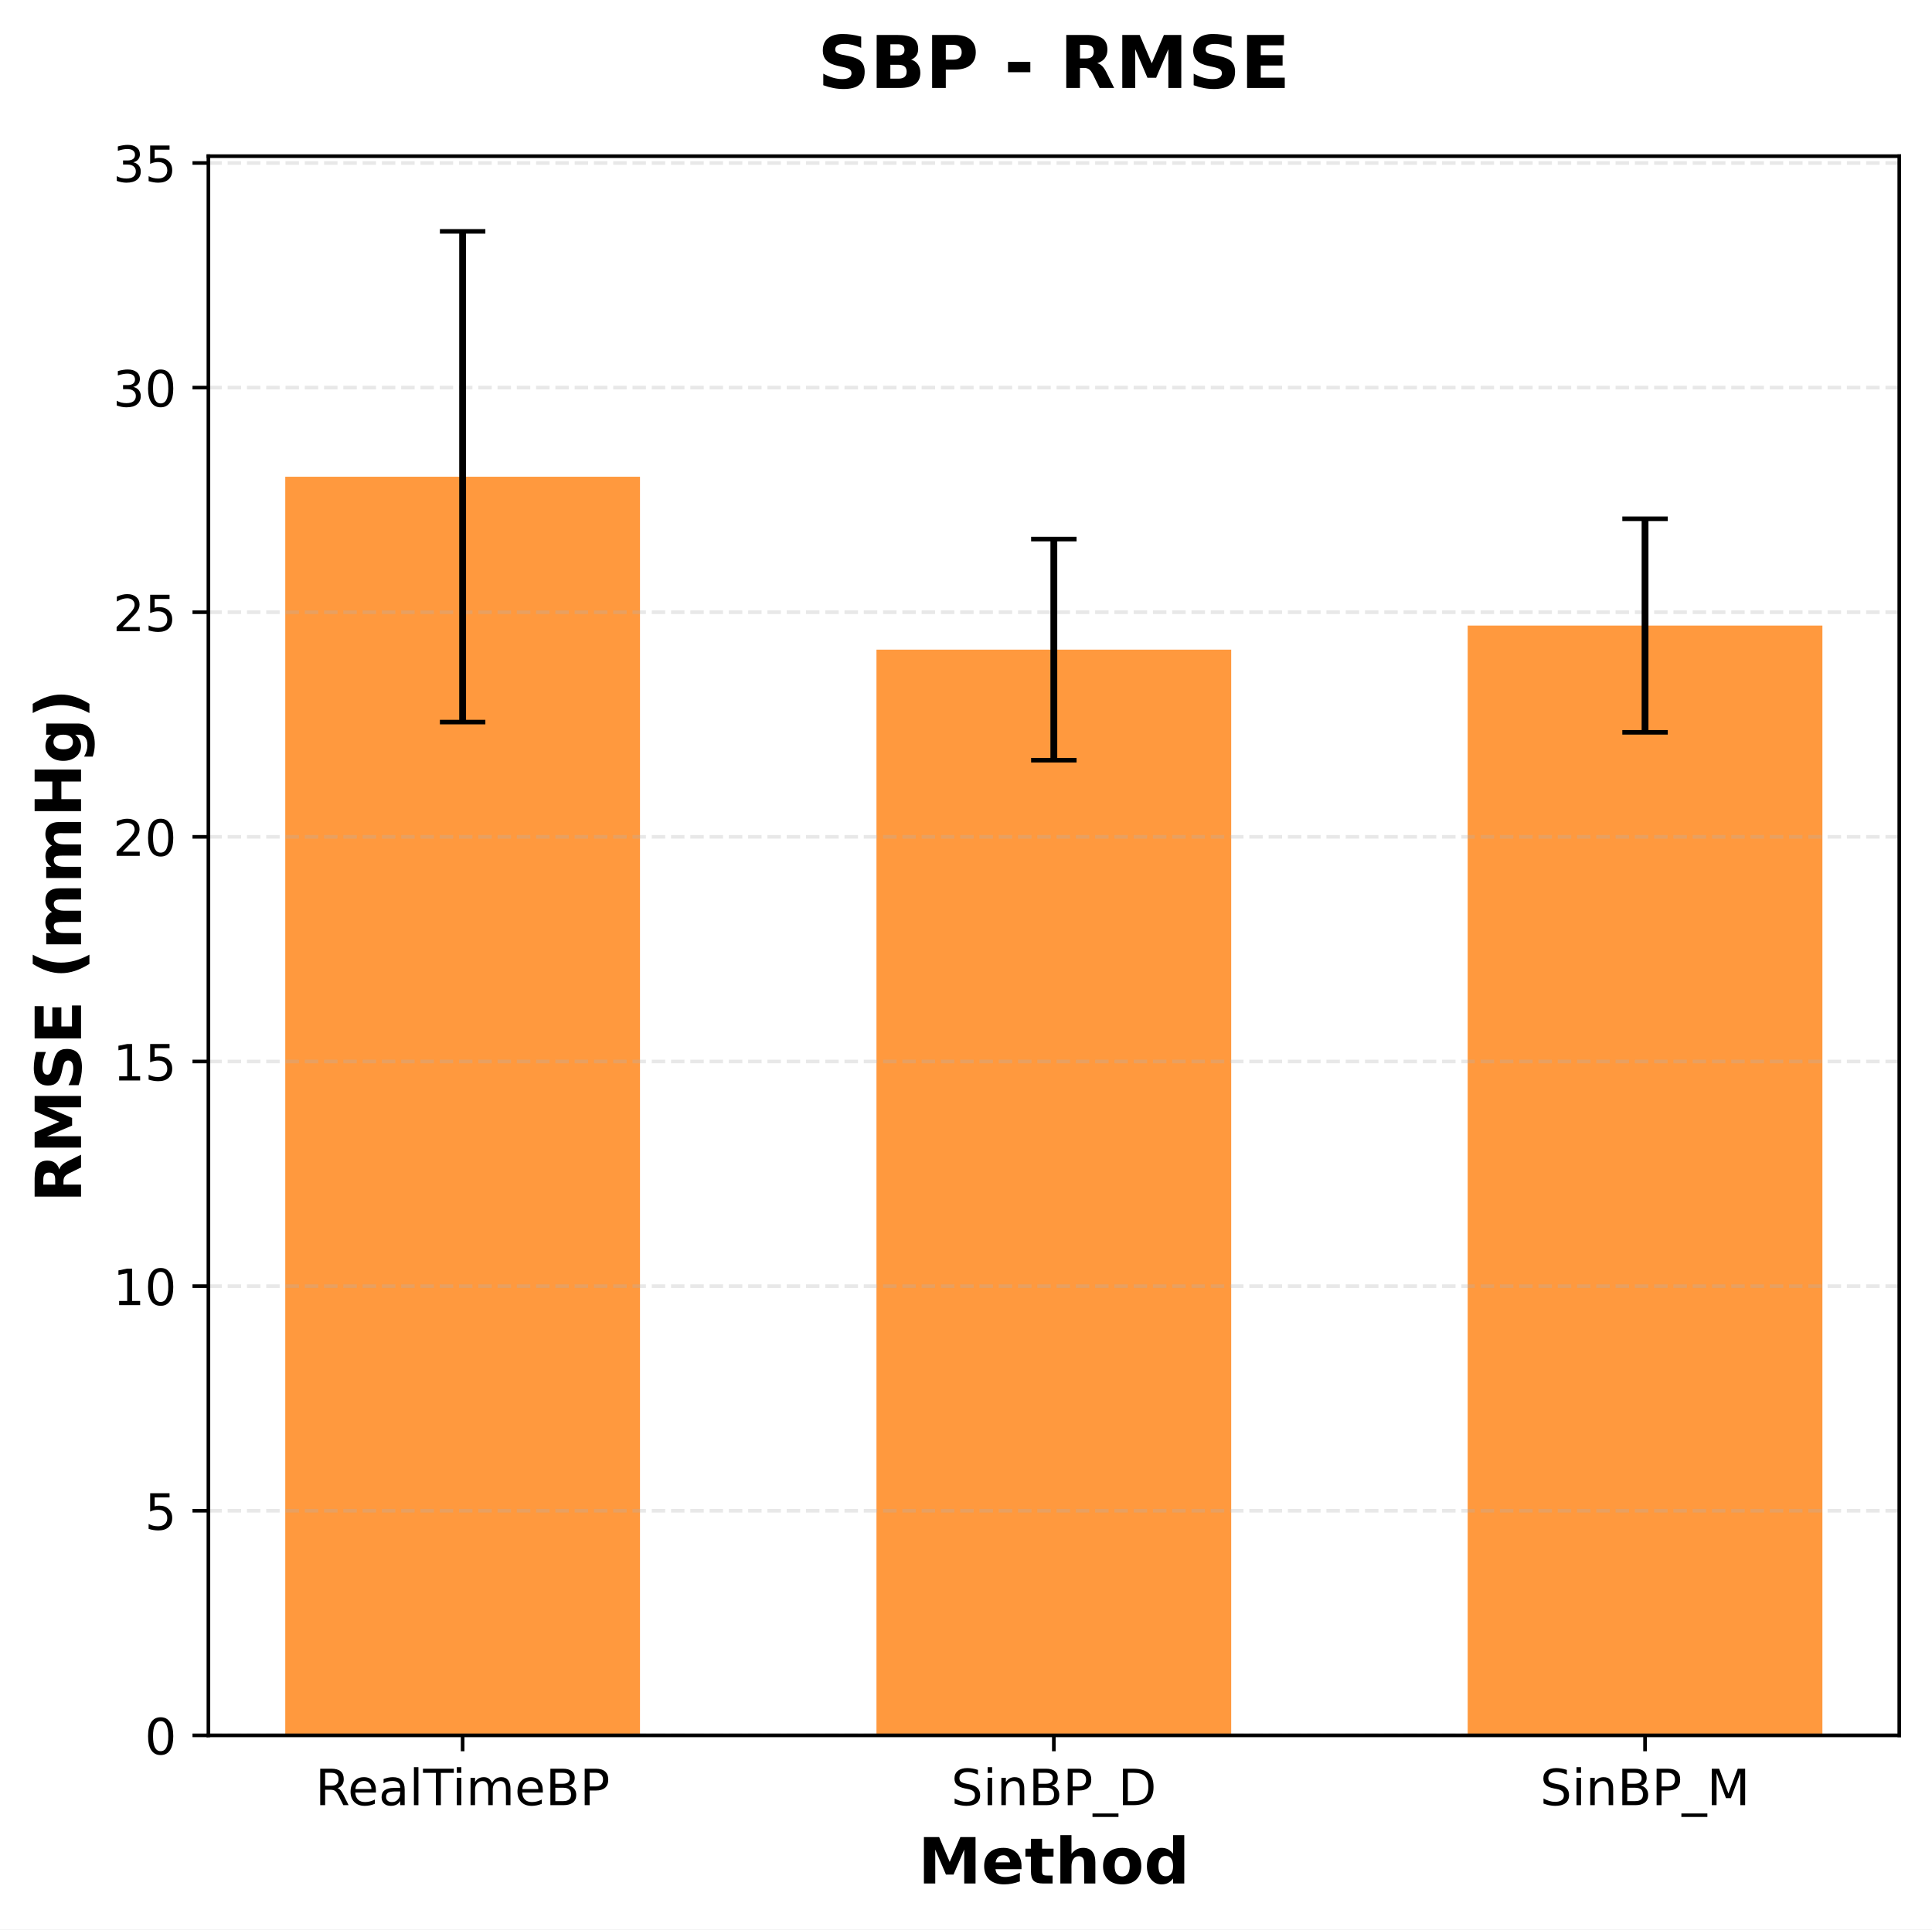
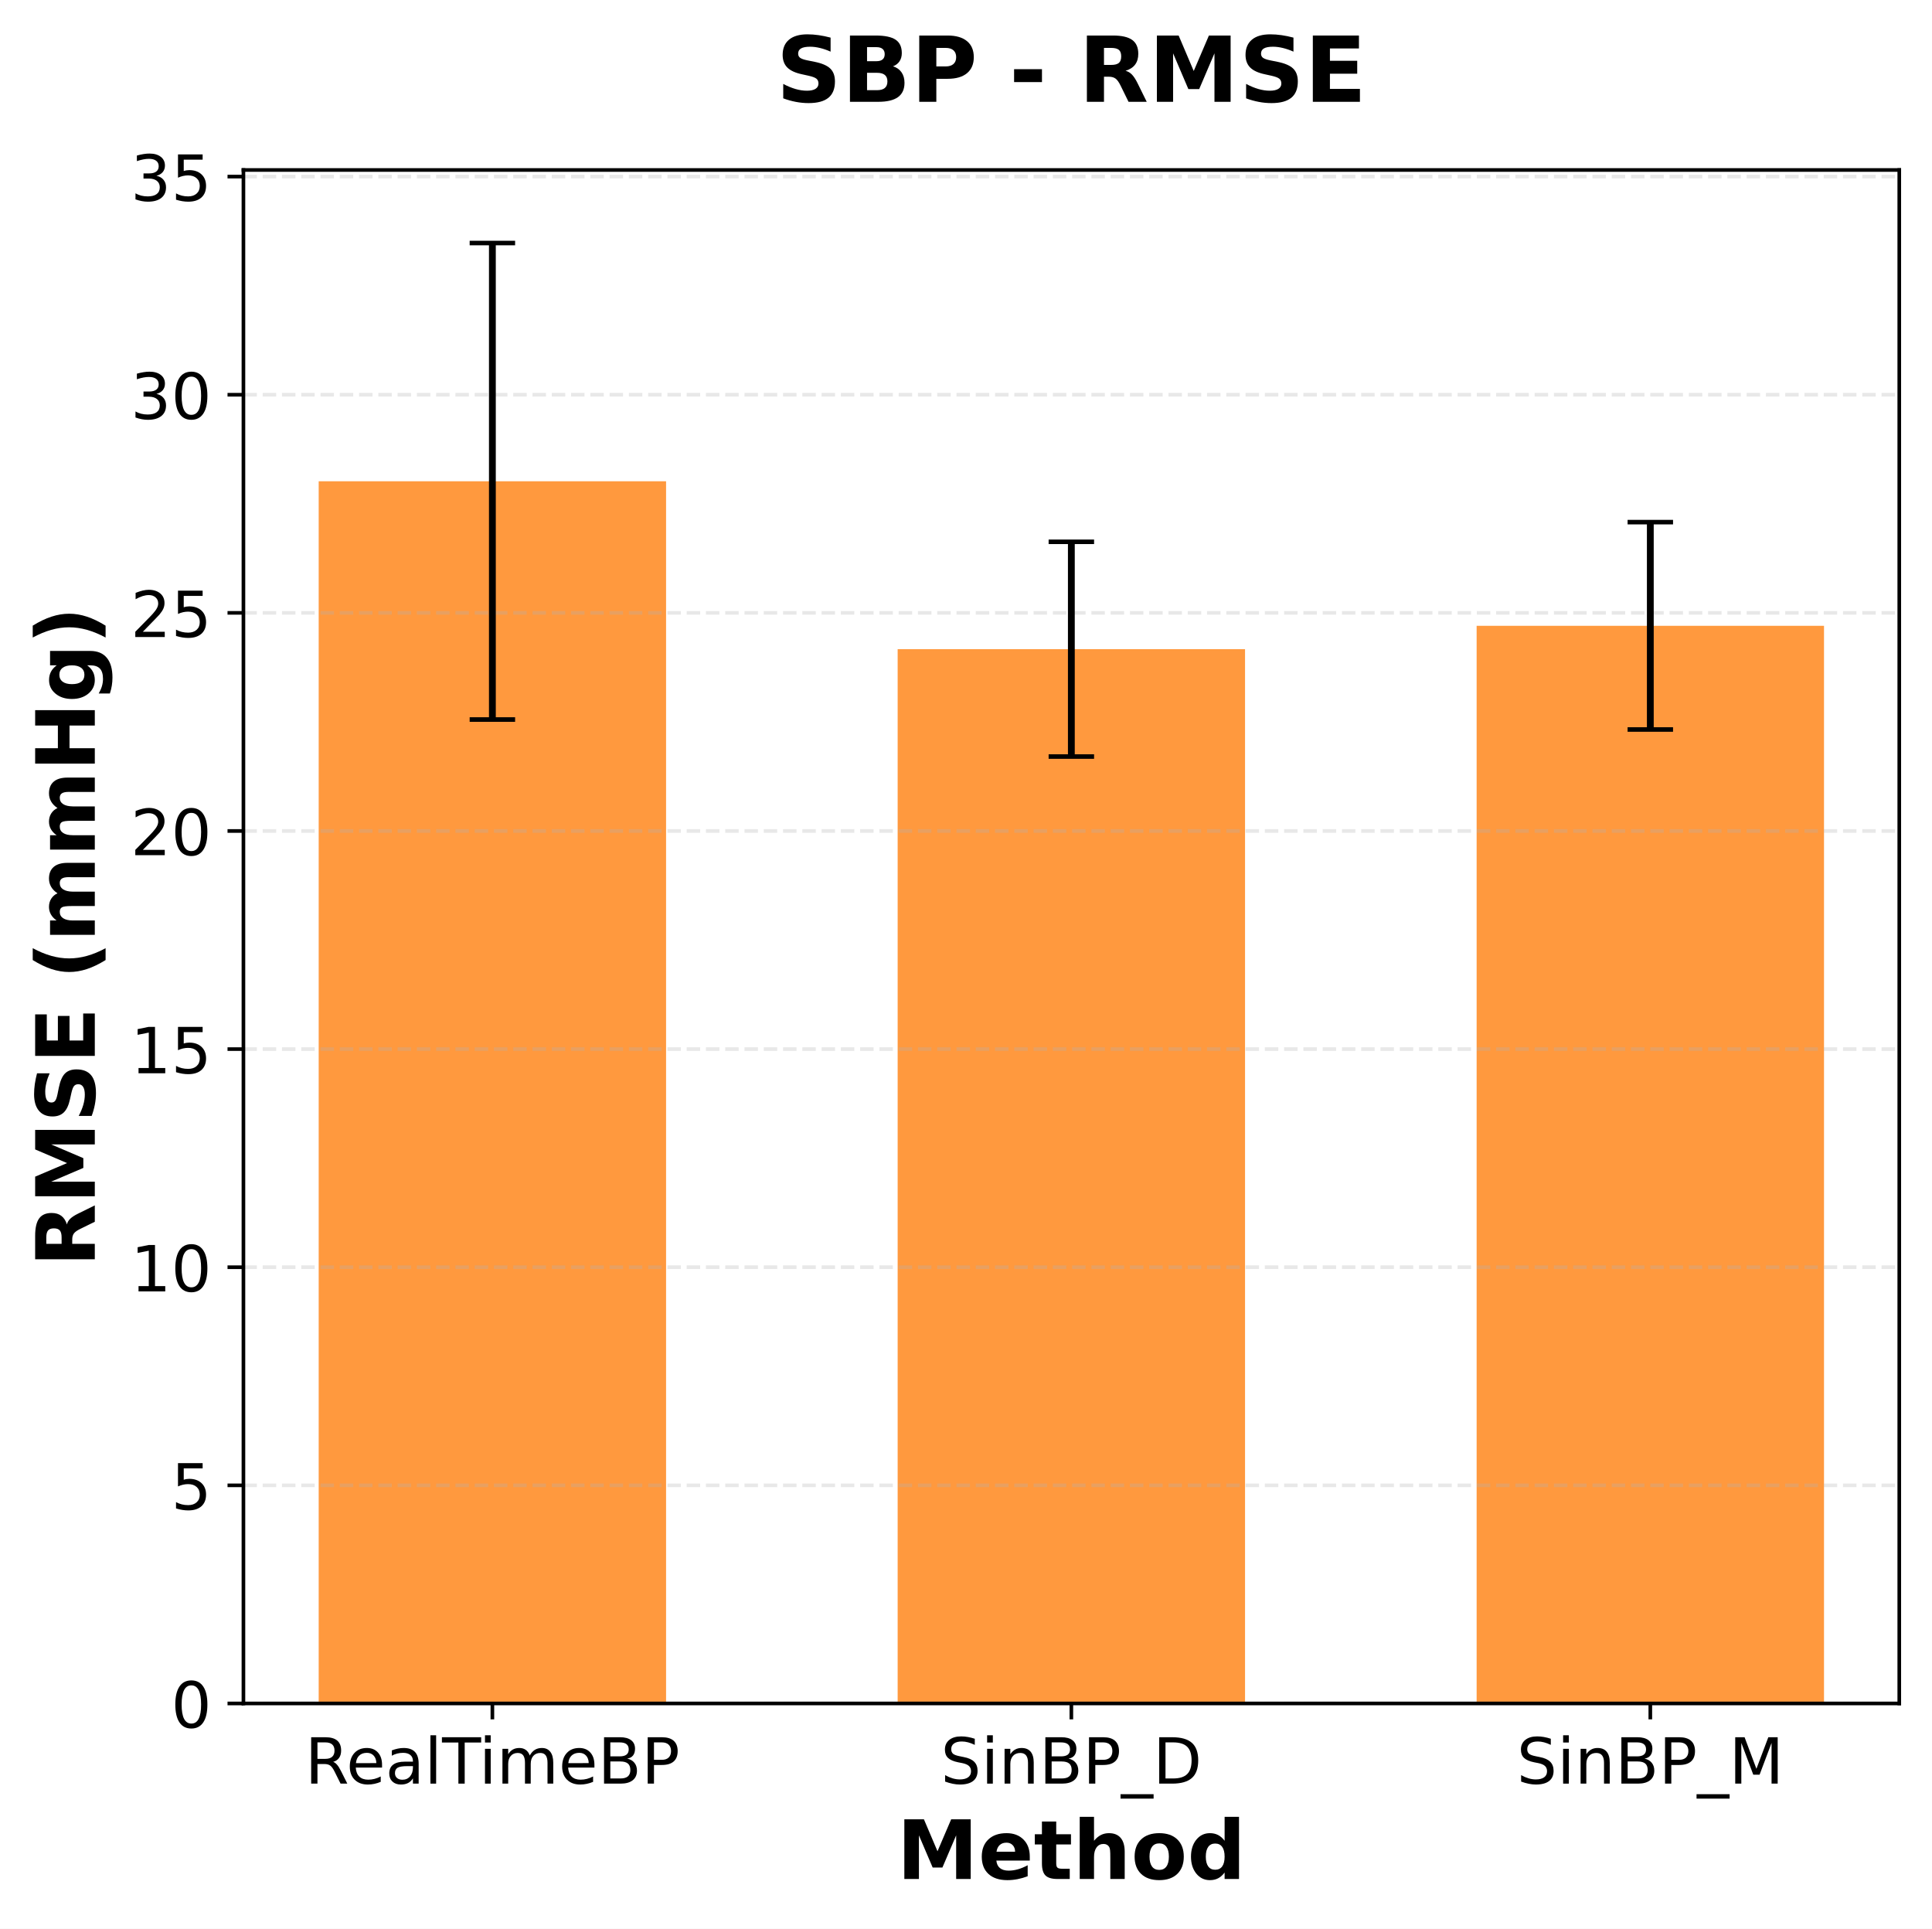
- <svg xmlns="http://www.w3.org/2000/svg" xmlns:xlink="http://www.w3.org/1999/xlink" width="424.961pt" height="424.499pt" viewBox="0 0 424.961 424.499" version="1.1">
+ <svg xmlns="http://www.w3.org/2000/svg" xmlns:xlink="http://www.w3.org/1999/xlink" width="425.057pt" height="424.316pt" viewBox="0 0 425.057 424.316" version="1.1">
  <defs>
    <style type="text/css">*{stroke-linejoin: round; stroke-linecap: butt}</style>
  </defs>
  <g id="figure_1">
    <g id="patch_1">
-       <path d="M 0 424.499  L 424.961 424.499  L 424.961 0  L 0 0  z " style="fill: #ffffff" />
+       <path d="M 0 424.316  L 425.057 424.316  L 425.057 0  L 0 0  z " style="fill: #ffffff" />
    </g>
    <g id="axes_1">
      <g id="patch_2">
-         <path d="M 45.841 381.798  L 417.761 381.798  L 417.761 34.358  L 45.841 34.358  z " style="fill: #ffffff" />
+         <path d="M 53.557 374.757  L 417.857 374.757  L 417.857 37.397  L 53.557 37.397  z " style="fill: #ffffff" />
      </g>
      <g id="patch_3">
-         <path d="M 62.746 381.798  L 140.772 381.798  L 140.772 104.886  L 62.746 104.886  z " clip-path="url(#pa0b8d72a1a)" style="fill: #ff7f0e; opacity: 0.8" />
+         <path d="M 70.116 374.757  L 146.542 374.757  L 146.542 105.879  L 70.116 105.879  z " clip-path="url(#p64956b0675)" style="fill: #ff7f0e; opacity: 0.8" />
      </g>
      <g id="patch_4">
-         <path d="M 192.788 381.798  L 270.814 381.798  L 270.814 142.928  L 192.788 142.928  z " clip-path="url(#pa0b8d72a1a)" style="fill: #ff7f0e; opacity: 0.8" />
+         <path d="M 197.493 374.757  L 273.92 374.757  L 273.92 142.817  L 197.493 142.817  z " clip-path="url(#p64956b0675)" style="fill: #ff7f0e; opacity: 0.8" />
      </g>
      <g id="patch_5">
-         <path d="M 322.83 381.798  L 400.855 381.798  L 400.855 137.633  L 322.83 137.633  z " clip-path="url(#pa0b8d72a1a)" style="fill: #ff7f0e; opacity: 0.8" />
+         <path d="M 324.871 374.757  L 401.297 374.757  L 401.297 137.676  L 324.871 137.676  z " clip-path="url(#p64956b0675)" style="fill: #ff7f0e; opacity: 0.8" />
      </g>
      <g id="matplotlib.axis_1">
        <g id="xtick_1">
          <g id="line2d_1">
            <defs>
-               <path id="m76d364c2e2" d="M 0 0  L 0 3.5  " style="stroke: #000000; stroke-width: 0.8" />
+               <path id="m06787196be" d="M 0 0  L 0 3.5  " style="stroke: #000000; stroke-width: 0.8" />
            </defs>
            <g>
-               <use xlink:href="#m76d364c2e2" x="101.759" y="381.798" style="stroke: #000000; stroke-width: 0.8" />
+               <use xlink:href="#m06787196be" x="108.329" y="374.757" style="stroke: #000000; stroke-width: 0.8" />
            </g>
          </g>
          <g id="text_1">
-             <g transform="translate(69.35539 397.1558) scale(0.11 -0.11)">
+             <g transform="translate(67.088 392.3947) scale(0.14 -0.14)">
              <defs>
                <path id="DejaVuSans-52" d="M 2841 2188  Q 3044 2119 3236 1894  Q 3428 1669 3622 1275  L 4263 0  L 3584 0  L 2988 1197  Q 2756 1666 2539 1819  Q 2322 1972 1947 1972  L 1259 1972  L 1259 0  L 628 0  L 628 4666  L 2053 4666  Q 2853 4666 3247 4331  Q 3641 3997 3641 3322  Q 3641 2881 3436 2590  Q 3231 2300 2841 2188  z M 1259 4147  L 1259 2491  L 2053 2491  Q 2509 2491 2742 2702  Q 2975 2913 2975 3322  Q 2975 3731 2742 3939  Q 2509 4147 2053 4147  L 1259 4147  z " transform="scale(0.015625)" />
                <path id="DejaVuSans-65" d="M 3597 1894  L 3597 1613  L 953 1613  Q 991 1019 1311 708  Q 1631 397 2203 397  Q 2534 397 2845 478  Q 3156 559 3463 722  L 3463 178  Q 3153 47 2828 -22  Q 2503 -91 2169 -91  Q 1331 -91 842 396  Q 353 884 353 1716  Q 353 2575 817 3079  Q 1281 3584 2069 3584  Q 2775 3584 3186 3129  Q 3597 2675 3597 1894  z M 3022 2063  Q 3016 2534 2758 2815  Q 2500 3097 2075 3097  Q 1594 3097 1305 2825  Q 1016 2553 972 2059  L 3022 2063  z " transform="scale(0.015625)" />
                <path id="DejaVuSans-61" d="M 2194 1759  Q 1497 1759 1228 1600  Q 959 1441 959 1056  Q 959 750 1161 570  Q 1363 391 1709 391  Q 2188 391 2477 730  Q 2766 1069 2766 1631  L 2766 1759  L 2194 1759  z M 3341 1997  L 3341 0  L 2766 0  L 2766 531  Q 2569 213 2275 61  Q 1981 -91 1556 -91  Q 1019 -91 701 211  Q 384 513 384 1019  Q 384 1609 779 1909  Q 1175 2209 1959 2209  L 2766 2209  L 2766 2266  Q 2766 2663 2505 2880  Q 2244 3097 1772 3097  Q 1472 3097 1187 3025  Q 903 2953 641 2809  L 641 3341  Q 956 3463 1253 3523  Q 1550 3584 1831 3584  Q 2591 3584 2966 3190  Q 3341 2797 3341 1997  z " transform="scale(0.015625)" />
                <path id="DejaVuSans-6c" d="M 603 4863  L 1178 4863  L 1178 0  L 603 0  L 603 4863  z " transform="scale(0.015625)" />
                <path id="DejaVuSans-54" d="M -19 4666  L 3928 4666  L 3928 4134  L 2272 4134  L 2272 0  L 1638 0  L 1638 4134  L -19 4134  L -19 4666  z " transform="scale(0.015625)" />
                <path id="DejaVuSans-69" d="M 603 3500  L 1178 3500  L 1178 0  L 603 0  L 603 3500  z M 603 4863  L 1178 4863  L 1178 4134  L 603 4134  L 603 4863  z " transform="scale(0.015625)" />
                <path id="DejaVuSans-6d" d="M 3328 2828  Q 3544 3216 3844 3400  Q 4144 3584 4550 3584  Q 5097 3584 5394 3201  Q 5691 2819 5691 2113  L 5691 0  L 5113 0  L 5113 2094  Q 5113 2597 4934 2840  Q 4756 3084 4391 3084  Q 3944 3084 3684 2787  Q 3425 2491 3425 1978  L 3425 0  L 2847 0  L 2847 2094  Q 2847 2600 2669 2842  Q 2491 3084 2119 3084  Q 1678 3084 1418 2786  Q 1159 2488 1159 1978  L 1159 0  L 581 0  L 581 3500  L 1159 3500  L 1159 2956  Q 1356 3278 1631 3431  Q 1906 3584 2284 3584  Q 2666 3584 2933 3390  Q 3200 3197 3328 2828  z " transform="scale(0.015625)" />
                <path id="DejaVuSans-42" d="M 1259 2228  L 1259 519  L 2272 519  Q 2781 519 3026 730  Q 3272 941 3272 1375  Q 3272 1813 3026 2020  Q 2781 2228 2272 2228  L 1259 2228  z M 1259 4147  L 1259 2741  L 2194 2741  Q 2656 2741 2882 2914  Q 3109 3088 3109 3444  Q 3109 3797 2882 3972  Q 2656 4147 2194 4147  L 1259 4147  z M 628 4666  L 2241 4666  Q 2963 4666 3353 4366  Q 3744 4066 3744 3513  Q 3744 3084 3544 2831  Q 3344 2578 2956 2516  Q 3422 2416 3680 2098  Q 3938 1781 3938 1306  Q 3938 681 3513 340  Q 3088 0 2303 0  L 628 0  L 628 4666  z " transform="scale(0.015625)" />
                <path id="DejaVuSans-50" d="M 1259 4147  L 1259 2394  L 2053 2394  Q 2494 2394 2734 2622  Q 2975 2850 2975 3272  Q 2975 3691 2734 3919  Q 2494 4147 2053 4147  L 1259 4147  z M 628 4666  L 2053 4666  Q 2838 4666 3239 4311  Q 3641 3956 3641 3272  Q 3641 2581 3239 2228  Q 2838 1875 2053 1875  L 1259 1875  L 1259 0  L 628 0  L 628 4666  z " transform="scale(0.015625)" />
              </defs>
              <use xlink:href="#DejaVuSans-52" />
-               <use xlink:href="#DejaVuSans-65" transform="translate(64.98242 0)" />
-               <use xlink:href="#DejaVuSans-61" transform="translate(126.5059 0)" />
-               <use xlink:href="#DejaVuSans-6c" transform="translate(187.7852 0)" />
-               <use xlink:href="#DejaVuSans-54" transform="translate(215.5684 0)" />
-               <use xlink:href="#DejaVuSans-69" transform="translate(273.5273 0)" />
-               <use xlink:href="#DejaVuSans-6d" transform="translate(301.3105 0)" />
-               <use xlink:href="#DejaVuSans-65" transform="translate(398.7227 0)" />
-               <use xlink:href="#DejaVuSans-42" transform="translate(460.2461 0)" />
-               <use xlink:href="#DejaVuSans-50" transform="translate(528.8496 0)" />
+               <use xlink:href="#DejaVuSans-65" x="64.982" />
+               <use xlink:href="#DejaVuSans-61" x="126.506" />
+               <use xlink:href="#DejaVuSans-6c" x="187.785" />
+               <use xlink:href="#DejaVuSans-54" x="215.568" />
+               <use xlink:href="#DejaVuSans-69" x="273.527" />
+               <use xlink:href="#DejaVuSans-6d" x="301.311" />
+               <use xlink:href="#DejaVuSans-65" x="398.723" />
+               <use xlink:href="#DejaVuSans-42" x="460.246" />
+               <use xlink:href="#DejaVuSans-50" x="528.85" />
            </g>
          </g>
        </g>
        <g id="xtick_2">
          <g id="line2d_2">
            <g>
-               <use xlink:href="#m76d364c2e2" x="231.801" y="381.798" style="stroke: #000000; stroke-width: 0.8" />
+               <use xlink:href="#m06787196be" x="235.707" y="374.757" style="stroke: #000000; stroke-width: 0.8" />
            </g>
          </g>
          <g id="text_2">
-             <g transform="translate(209.2209 397.1558) scale(0.11 -0.11)">
+             <g transform="translate(206.9683 392.3947) scale(0.14 -0.14)">
              <defs>
                <path id="DejaVuSans-53" d="M 3425 4513  L 3425 3897  Q 3066 4069 2747 4153  Q 2428 4238 2131 4238  Q 1616 4238 1336 4038  Q 1056 3838 1056 3469  Q 1056 3159 1242 3001  Q 1428 2844 1947 2747  L 2328 2669  Q 3034 2534 3370 2195  Q 3706 1856 3706 1288  Q 3706 609 3251 259  Q 2797 -91 1919 -91  Q 1588 -91 1214 -16  Q 841 59 441 206  L 441 856  Q 825 641 1194 531  Q 1563 422 1919 422  Q 2459 422 2753 634  Q 3047 847 3047 1241  Q 3047 1584 2836 1778  Q 2625 1972 2144 2069  L 1759 2144  Q 1053 2284 737 2584  Q 422 2884 422 3419  Q 422 4038 858 4394  Q 1294 4750 2059 4750  Q 2388 4750 2728 4690  Q 3069 4631 3425 4513  z " transform="scale(0.015625)" />
                <path id="DejaVuSans-6e" d="M 3513 2113  L 3513 0  L 2938 0  L 2938 2094  Q 2938 2591 2744 2837  Q 2550 3084 2163 3084  Q 1697 3084 1428 2787  Q 1159 2491 1159 1978  L 1159 0  L 581 0  L 581 3500  L 1159 3500  L 1159 2956  Q 1366 3272 1645 3428  Q 1925 3584 2291 3584  Q 2894 3584 3203 3211  Q 3513 2838 3513 2113  z " transform="scale(0.015625)" />
                <path id="DejaVuSans-5f" d="M 3263 -1063  L 3263 -1509  L -63 -1509  L -63 -1063  L 3263 -1063  z " transform="scale(0.015625)" />
                <path id="DejaVuSans-44" d="M 1259 4147  L 1259 519  L 2022 519  Q 2988 519 3436 956  Q 3884 1394 3884 2338  Q 3884 3275 3436 3711  Q 2988 4147 2022 4147  L 1259 4147  z M 628 4666  L 1925 4666  Q 3281 4666 3915 4102  Q 4550 3538 4550 2338  Q 4550 1131 3912 565  Q 3275 0 1925 0  L 628 0  L 628 4666  z " transform="scale(0.015625)" />
              </defs>
              <use xlink:href="#DejaVuSans-53" />
-               <use xlink:href="#DejaVuSans-69" transform="translate(63.47656 0)" />
-               <use xlink:href="#DejaVuSans-6e" transform="translate(91.25977 0)" />
-               <use xlink:href="#DejaVuSans-42" transform="translate(154.6387 0)" />
-               <use xlink:href="#DejaVuSans-50" transform="translate(223.2422 0)" />
-               <use xlink:href="#DejaVuSans-5f" transform="translate(283.5449 0)" />
-               <use xlink:href="#DejaVuSans-44" transform="translate(333.5449 0)" />
+               <use xlink:href="#DejaVuSans-69" x="63.477" />
+               <use xlink:href="#DejaVuSans-6e" x="91.26" />
+               <use xlink:href="#DejaVuSans-42" x="154.639" />
+               <use xlink:href="#DejaVuSans-50" x="223.242" />
+               <use xlink:href="#DejaVuSans-5f" x="283.545" />
+               <use xlink:href="#DejaVuSans-44" x="333.545" />
            </g>
          </g>
        </g>
        <g id="xtick_3">
          <g id="line2d_3">
            <g>
-               <use xlink:href="#m76d364c2e2" x="361.843" y="381.798" style="stroke: #000000; stroke-width: 0.8" />
+               <use xlink:href="#m06787196be" x="363.084" y="374.757" style="stroke: #000000; stroke-width: 0.8" />
            </g>
          </g>
          <g id="text_3">
-             <g transform="translate(338.7523 397.1558) scale(0.11 -0.11)">
+             <g transform="translate(333.6962 392.3947) scale(0.14 -0.14)">
              <defs>
                <path id="DejaVuSans-4d" d="M 628 4666  L 1569 4666  L 2759 1491  L 3956 4666  L 4897 4666  L 4897 0  L 4281 0  L 4281 4097  L 3078 897  L 2444 897  L 1241 4097  L 1241 0  L 628 0  L 628 4666  z " transform="scale(0.015625)" />
              </defs>
              <use xlink:href="#DejaVuSans-53" />
-               <use xlink:href="#DejaVuSans-69" transform="translate(63.47656 0)" />
-               <use xlink:href="#DejaVuSans-6e" transform="translate(91.25977 0)" />
-               <use xlink:href="#DejaVuSans-42" transform="translate(154.6387 0)" />
-               <use xlink:href="#DejaVuSans-50" transform="translate(223.2422 0)" />
-               <use xlink:href="#DejaVuSans-5f" transform="translate(283.5449 0)" />
-               <use xlink:href="#DejaVuSans-4d" transform="translate(333.5449 0)" />
+               <use xlink:href="#DejaVuSans-69" x="63.477" />
+               <use xlink:href="#DejaVuSans-6e" x="91.26" />
+               <use xlink:href="#DejaVuSans-42" x="154.639" />
+               <use xlink:href="#DejaVuSans-50" x="223.242" />
+               <use xlink:href="#DejaVuSans-5f" x="283.545" />
+               <use xlink:href="#DejaVuSans-4d" x="333.545" />
            </g>
          </g>
        </g>
        <g id="text_4">
-           <g transform="translate(201.9383 414.3872) scale(0.14 -0.14)">
+           <g transform="translate(197.3117 413.3728) scale(0.18 -0.18)">
            <defs>
              <path id="DejaVuSans-Bold-4d" d="M 588 4666  L 2119 4666  L 3181 2169  L 4250 4666  L 5778 4666  L 5778 0  L 4641 0  L 4641 3413  L 3566 897  L 2803 897  L 1728 3413  L 1728 0  L 588 0  L 588 4666  z " transform="scale(0.015625)" />
              <path id="DejaVuSans-Bold-65" d="M 4031 1759  L 4031 1441  L 1416 1441  Q 1456 1047 1700 850  Q 1944 653 2381 653  Q 2734 653 3104 758  Q 3475 863 3866 1075  L 3866 213  Q 3469 63 3072 -14  Q 2675 -91 2278 -91  Q 1328 -91 801 392  Q 275 875 275 1747  Q 275 2603 792 3093  Q 1309 3584 2216 3584  Q 3041 3584 3536 3087  Q 4031 2591 4031 1759  z M 2881 2131  Q 2881 2450 2695 2645  Q 2509 2841 2209 2841  Q 1884 2841 1681 2658  Q 1478 2475 1428 2131  L 2881 2131  z " transform="scale(0.015625)" />
              <path id="DejaVuSans-Bold-74" d="M 1759 4494  L 1759 3500  L 2913 3500  L 2913 2700  L 1759 2700  L 1759 1216  Q 1759 972 1856 886  Q 1953 800 2241 800  L 2816 800  L 2816 0  L 1856 0  Q 1194 0 917 276  Q 641 553 641 1216  L 641 2700  L 84 2700  L 84 3500  L 641 3500  L 641 4494  L 1759 4494  z " transform="scale(0.015625)" />
              <path id="DejaVuSans-Bold-68" d="M 4056 2131  L 4056 0  L 2931 0  L 2931 347  L 2931 1625  Q 2931 2084 2911 2256  Q 2891 2428 2841 2509  Q 2775 2619 2662 2680  Q 2550 2741 2406 2741  Q 2056 2741 1856 2470  Q 1656 2200 1656 1722  L 1656 0  L 538 0  L 538 4863  L 1656 4863  L 1656 2988  Q 1909 3294 2193 3439  Q 2478 3584 2822 3584  Q 3428 3584 3742 3212  Q 4056 2841 4056 2131  z " transform="scale(0.015625)" />
              <path id="DejaVuSans-Bold-6f" d="M 2203 2784  Q 1831 2784 1636 2517  Q 1441 2250 1441 1747  Q 1441 1244 1636 976  Q 1831 709 2203 709  Q 2569 709 2762 976  Q 2956 1244 2956 1747  Q 2956 2250 2762 2517  Q 2569 2784 2203 2784  z M 2203 3584  Q 3106 3584 3614 3096  Q 4122 2609 4122 1747  Q 4122 884 3614 396  Q 3106 -91 2203 -91  Q 1297 -91 786 396  Q 275 884 275 1747  Q 275 2609 786 3096  Q 1297 3584 2203 3584  z " transform="scale(0.015625)" />
              <path id="DejaVuSans-Bold-64" d="M 2919 2988  L 2919 4863  L 4044 4863  L 4044 0  L 2919 0  L 2919 506  Q 2688 197 2409 53  Q 2131 -91 1766 -91  Q 1119 -91 703 423  Q 288 938 288 1747  Q 288 2556 703 3070  Q 1119 3584 1766 3584  Q 2128 3584 2408 3439  Q 2688 3294 2919 2988  z M 2181 722  Q 2541 722 2730 984  Q 2919 1247 2919 1747  Q 2919 2247 2730 2509  Q 2541 2772 2181 2772  Q 1825 2772 1636 2509  Q 1447 2247 1447 1747  Q 1447 1247 1636 984  Q 1825 722 2181 722  z " transform="scale(0.015625)" />
            </defs>
            <use xlink:href="#DejaVuSans-Bold-4d" />
-             <use xlink:href="#DejaVuSans-Bold-65" transform="translate(99.51172 0)" />
-             <use xlink:href="#DejaVuSans-Bold-74" transform="translate(167.334 0)" />
-             <use xlink:href="#DejaVuSans-Bold-68" transform="translate(215.1367 0)" />
-             <use xlink:href="#DejaVuSans-Bold-6f" transform="translate(286.3281 0)" />
-             <use xlink:href="#DejaVuSans-Bold-64" transform="translate(355.0293 0)" />
+             <use xlink:href="#DejaVuSans-Bold-65" x="99.512" />
+             <use xlink:href="#DejaVuSans-Bold-74" x="167.334" />
+             <use xlink:href="#DejaVuSans-Bold-68" x="215.137" />
+             <use xlink:href="#DejaVuSans-Bold-6f" x="286.328" />
+             <use xlink:href="#DejaVuSans-Bold-64" x="355.029" />
          </g>
        </g>
      </g>
      <g id="matplotlib.axis_2">
        <g id="ytick_1">
          <g id="line2d_4">
-             <path d="M 45.841 381.798  L 417.761 381.798  " clip-path="url(#pa0b8d72a1a)" style="fill: none; stroke-dasharray: 2.96,1.28; stroke-dashoffset: 0; stroke: #b0b0b0; stroke-opacity: 0.3; stroke-width: 0.8" />
+             <path d="M 53.557 374.757  L 417.857 374.757  " clip-path="url(#p64956b0675)" style="fill: none; stroke-dasharray: 2.96,1.28; stroke-dashoffset: 0; stroke: #b0b0b0; stroke-opacity: 0.3; stroke-width: 0.8" />
          </g>
          <g id="line2d_5">
            <defs>
-               <path id="m17bd09348d" d="M 0 0  L -3.5 0  " style="stroke: #000000; stroke-width: 0.8" />
+               <path id="mee009ea890" d="M 0 0  L -3.5 0  " style="stroke: #000000; stroke-width: 0.8" />
            </defs>
            <g>
-               <use xlink:href="#m17bd09348d" x="45.841" y="381.798" style="stroke: #000000; stroke-width: 0.8" />
+               <use xlink:href="#mee009ea890" x="53.557" y="374.757" style="stroke: #000000; stroke-width: 0.8" />
            </g>
          </g>
          <g id="text_5">
-             <g transform="translate(31.84219 385.9766) scale(0.11 -0.11)">
+             <g transform="translate(37.64906 380.0758) scale(0.14 -0.14)">
              <defs>
                <path id="DejaVuSans-30" d="M 2034 4250  Q 1547 4250 1301 3770  Q 1056 3291 1056 2328  Q 1056 1369 1301 889  Q 1547 409 2034 409  Q 2525 409 2770 889  Q 3016 1369 3016 2328  Q 3016 3291 2770 3770  Q 2525 4250 2034 4250  z M 2034 4750  Q 2819 4750 3233 4129  Q 3647 3509 3647 2328  Q 3647 1150 3233 529  Q 2819 -91 2034 -91  Q 1250 -91 836 529  Q 422 1150 422 2328  Q 422 3509 836 4129  Q 1250 4750 2034 4750  z " transform="scale(0.015625)" />
              </defs>
              <use xlink:href="#DejaVuSans-30" />
            </g>
          </g>
        </g>
        <g id="ytick_2">
          <g id="line2d_6">
-             <path d="M 45.841 332.377  L 417.761 332.377  " clip-path="url(#pa0b8d72a1a)" style="fill: none; stroke-dasharray: 2.96,1.28; stroke-dashoffset: 0; stroke: #b0b0b0; stroke-opacity: 0.3; stroke-width: 0.8" />
+             <path d="M 53.557 326.771  L 417.857 326.771  " clip-path="url(#p64956b0675)" style="fill: none; stroke-dasharray: 2.96,1.28; stroke-dashoffset: 0; stroke: #b0b0b0; stroke-opacity: 0.3; stroke-width: 0.8" />
          </g>
          <g id="line2d_7">
            <g>
-               <use xlink:href="#m17bd09348d" x="45.841" y="332.377" style="stroke: #000000; stroke-width: 0.8" />
+               <use xlink:href="#mee009ea890" x="53.557" y="326.771" style="stroke: #000000; stroke-width: 0.8" />
            </g>
          </g>
          <g id="text_6">
-             <g transform="translate(31.84219 336.5566) scale(0.11 -0.11)">
+             <g transform="translate(37.64906 332.0895) scale(0.14 -0.14)">
              <defs>
                <path id="DejaVuSans-35" d="M 691 4666  L 3169 4666  L 3169 4134  L 1269 4134  L 1269 2991  Q 1406 3038 1543 3061  Q 1681 3084 1819 3084  Q 2600 3084 3056 2656  Q 3513 2228 3513 1497  Q 3513 744 3044 326  Q 2575 -91 1722 -91  Q 1428 -91 1123 -41  Q 819 9 494 109  L 494 744  Q 775 591 1075 516  Q 1375 441 1709 441  Q 2250 441 2565 725  Q 2881 1009 2881 1497  Q 2881 1984 2565 2268  Q 2250 2553 1709 2553  Q 1456 2553 1204 2497  Q 953 2441 691 2322  L 691 4666  z " transform="scale(0.015625)" />
              </defs>
              <use xlink:href="#DejaVuSans-35" />
            </g>
          </g>
        </g>
        <g id="ytick_3">
          <g id="line2d_8">
-             <path d="M 45.841 282.957  L 417.761 282.957  " clip-path="url(#pa0b8d72a1a)" style="fill: none; stroke-dasharray: 2.96,1.28; stroke-dashoffset: 0; stroke: #b0b0b0; stroke-opacity: 0.3; stroke-width: 0.8" />
+             <path d="M 53.557 278.784  L 417.857 278.784  " clip-path="url(#p64956b0675)" style="fill: none; stroke-dasharray: 2.96,1.28; stroke-dashoffset: 0; stroke: #b0b0b0; stroke-opacity: 0.3; stroke-width: 0.8" />
          </g>
          <g id="line2d_9">
            <g>
-               <use xlink:href="#m17bd09348d" x="45.841" y="282.957" style="stroke: #000000; stroke-width: 0.8" />
+               <use xlink:href="#mee009ea890" x="53.557" y="278.784" style="stroke: #000000; stroke-width: 0.8" />
            </g>
          </g>
          <g id="text_7">
-             <g transform="translate(24.84344 287.1365) scale(0.11 -0.11)">
+             <g transform="translate(28.74156 284.1033) scale(0.14 -0.14)">
              <defs>
                <path id="DejaVuSans-31" d="M 794 531  L 1825 531  L 1825 4091  L 703 3866  L 703 4441  L 1819 4666  L 2450 4666  L 2450 531  L 3481 531  L 3481 0  L 794 0  L 794 531  z " transform="scale(0.015625)" />
              </defs>
              <use xlink:href="#DejaVuSans-31" />
-               <use xlink:href="#DejaVuSans-30" transform="translate(63.62305 0)" />
+               <use xlink:href="#DejaVuSans-30" x="63.623" />
            </g>
          </g>
        </g>
        <g id="ytick_4">
          <g id="line2d_10">
-             <path d="M 45.841 233.537  L 417.761 233.537  " clip-path="url(#pa0b8d72a1a)" style="fill: none; stroke-dasharray: 2.96,1.28; stroke-dashoffset: 0; stroke: #b0b0b0; stroke-opacity: 0.3; stroke-width: 0.8" />
+             <path d="M 53.557 230.798  L 417.857 230.798  " clip-path="url(#p64956b0675)" style="fill: none; stroke-dasharray: 2.96,1.28; stroke-dashoffset: 0; stroke: #b0b0b0; stroke-opacity: 0.3; stroke-width: 0.8" />
          </g>
          <g id="line2d_11">
            <g>
-               <use xlink:href="#m17bd09348d" x="45.841" y="233.537" style="stroke: #000000; stroke-width: 0.8" />
+               <use xlink:href="#mee009ea890" x="53.557" y="230.798" style="stroke: #000000; stroke-width: 0.8" />
            </g>
          </g>
          <g id="text_8">
-             <g transform="translate(24.84344 237.7165) scale(0.11 -0.11)">
+             <g transform="translate(28.74156 236.117) scale(0.14 -0.14)">
              <use xlink:href="#DejaVuSans-31" />
-               <use xlink:href="#DejaVuSans-35" transform="translate(63.62305 0)" />
+               <use xlink:href="#DejaVuSans-35" x="63.623" />
            </g>
          </g>
        </g>
        <g id="ytick_5">
          <g id="line2d_12">
-             <path d="M 45.841 184.117  L 417.761 184.117  " clip-path="url(#pa0b8d72a1a)" style="fill: none; stroke-dasharray: 2.96,1.28; stroke-dashoffset: 0; stroke: #b0b0b0; stroke-opacity: 0.3; stroke-width: 0.8" />
+             <path d="M 53.557 182.812  L 417.857 182.812  " clip-path="url(#p64956b0675)" style="fill: none; stroke-dasharray: 2.96,1.28; stroke-dashoffset: 0; stroke: #b0b0b0; stroke-opacity: 0.3; stroke-width: 0.8" />
          </g>
          <g id="line2d_13">
            <g>
-               <use xlink:href="#m17bd09348d" x="45.841" y="184.117" style="stroke: #000000; stroke-width: 0.8" />
+               <use xlink:href="#mee009ea890" x="53.557" y="182.812" style="stroke: #000000; stroke-width: 0.8" />
            </g>
          </g>
          <g id="text_9">
-             <g transform="translate(24.84344 188.2965) scale(0.11 -0.11)">
+             <g transform="translate(28.74156 188.1307) scale(0.14 -0.14)">
              <defs>
                <path id="DejaVuSans-32" d="M 1228 531  L 3431 531  L 3431 0  L 469 0  L 469 531  Q 828 903 1448 1529  Q 2069 2156 2228 2338  Q 2531 2678 2651 2914  Q 2772 3150 2772 3378  Q 2772 3750 2511 3984  Q 2250 4219 1831 4219  Q 1534 4219 1204 4116  Q 875 4013 500 3803  L 500 4441  Q 881 4594 1212 4672  Q 1544 4750 1819 4750  Q 2544 4750 2975 4387  Q 3406 4025 3406 3419  Q 3406 3131 3298 2873  Q 3191 2616 2906 2266  Q 2828 2175 2409 1742  Q 1991 1309 1228 531  z " transform="scale(0.015625)" />
              </defs>
              <use xlink:href="#DejaVuSans-32" />
-               <use xlink:href="#DejaVuSans-30" transform="translate(63.62305 0)" />
+               <use xlink:href="#DejaVuSans-30" x="63.623" />
            </g>
          </g>
        </g>
        <g id="ytick_6">
          <g id="line2d_14">
-             <path d="M 45.841 134.697  L 417.761 134.697  " clip-path="url(#pa0b8d72a1a)" style="fill: none; stroke-dasharray: 2.96,1.28; stroke-dashoffset: 0; stroke: #b0b0b0; stroke-opacity: 0.3; stroke-width: 0.8" />
+             <path d="M 53.557 134.826  L 417.857 134.826  " clip-path="url(#p64956b0675)" style="fill: none; stroke-dasharray: 2.96,1.28; stroke-dashoffset: 0; stroke: #b0b0b0; stroke-opacity: 0.3; stroke-width: 0.8" />
          </g>
          <g id="line2d_15">
            <g>
-               <use xlink:href="#m17bd09348d" x="45.841" y="134.697" style="stroke: #000000; stroke-width: 0.8" />
+               <use xlink:href="#mee009ea890" x="53.557" y="134.826" style="stroke: #000000; stroke-width: 0.8" />
            </g>
          </g>
          <g id="text_10">
-             <g transform="translate(24.84344 138.8764) scale(0.11 -0.11)">
+             <g transform="translate(28.74156 140.1445) scale(0.14 -0.14)">
              <use xlink:href="#DejaVuSans-32" />
-               <use xlink:href="#DejaVuSans-35" transform="translate(63.62305 0)" />
+               <use xlink:href="#DejaVuSans-35" x="63.623" />
            </g>
          </g>
        </g>
        <g id="ytick_7">
          <g id="line2d_16">
-             <path d="M 45.841 85.277  L 417.761 85.277  " clip-path="url(#pa0b8d72a1a)" style="fill: none; stroke-dasharray: 2.96,1.28; stroke-dashoffset: 0; stroke: #b0b0b0; stroke-opacity: 0.3; stroke-width: 0.8" />
+             <path d="M 53.557 86.839  L 417.857 86.839  " clip-path="url(#p64956b0675)" style="fill: none; stroke-dasharray: 2.96,1.28; stroke-dashoffset: 0; stroke: #b0b0b0; stroke-opacity: 0.3; stroke-width: 0.8" />
          </g>
          <g id="line2d_17">
            <g>
-               <use xlink:href="#m17bd09348d" x="45.841" y="85.277" style="stroke: #000000; stroke-width: 0.8" />
+               <use xlink:href="#mee009ea890" x="53.557" y="86.839" style="stroke: #000000; stroke-width: 0.8" />
            </g>
          </g>
          <g id="text_11">
-             <g transform="translate(24.84344 89.45637) scale(0.11 -0.11)">
+             <g transform="translate(28.74156 92.15822) scale(0.14 -0.14)">
              <defs>
                <path id="DejaVuSans-33" d="M 2597 2516  Q 3050 2419 3304 2112  Q 3559 1806 3559 1356  Q 3559 666 3084 287  Q 2609 -91 1734 -91  Q 1441 -91 1130 -33  Q 819 25 488 141  L 488 750  Q 750 597 1062 519  Q 1375 441 1716 441  Q 2309 441 2620 675  Q 2931 909 2931 1356  Q 2931 1769 2642 2001  Q 2353 2234 1838 2234  L 1294 2234  L 1294 2753  L 1863 2753  Q 2328 2753 2575 2939  Q 2822 3125 2822 3475  Q 2822 3834 2567 4026  Q 2313 4219 1838 4219  Q 1578 4219 1281 4162  Q 984 4106 628 3988  L 628 4550  Q 988 4650 1302 4700  Q 1616 4750 1894 4750  Q 2613 4750 3031 4423  Q 3450 4097 3450 3541  Q 3450 3153 3228 2886  Q 3006 2619 2597 2516  z " transform="scale(0.015625)" />
              </defs>
              <use xlink:href="#DejaVuSans-33" />
-               <use xlink:href="#DejaVuSans-30" transform="translate(63.62305 0)" />
+               <use xlink:href="#DejaVuSans-30" x="63.623" />
            </g>
          </g>
        </g>
        <g id="ytick_8">
          <g id="line2d_18">
-             <path d="M 45.841 35.857  L 417.761 35.857  " clip-path="url(#pa0b8d72a1a)" style="fill: none; stroke-dasharray: 2.96,1.28; stroke-dashoffset: 0; stroke: #b0b0b0; stroke-opacity: 0.3; stroke-width: 0.8" />
+             <path d="M 53.557 38.853  L 417.857 38.853  " clip-path="url(#p64956b0675)" style="fill: none; stroke-dasharray: 2.96,1.28; stroke-dashoffset: 0; stroke: #b0b0b0; stroke-opacity: 0.3; stroke-width: 0.8" />
          </g>
          <g id="line2d_19">
            <g>
-               <use xlink:href="#m17bd09348d" x="45.841" y="35.857" style="stroke: #000000; stroke-width: 0.8" />
+               <use xlink:href="#mee009ea890" x="53.557" y="38.853" style="stroke: #000000; stroke-width: 0.8" />
            </g>
          </g>
          <g id="text_12">
-             <g transform="translate(24.84344 40.03632) scale(0.11 -0.11)">
+             <g transform="translate(28.74156 44.17195) scale(0.14 -0.14)">
              <use xlink:href="#DejaVuSans-33" />
-               <use xlink:href="#DejaVuSans-35" transform="translate(63.62305 0)" />
+               <use xlink:href="#DejaVuSans-35" x="63.623" />
            </g>
          </g>
        </g>
        <g id="text_13">
-           <g transform="translate(17.8225 264.5489) rotate(-90) scale(0.14 -0.14)">
+           <g transform="translate(20.8575 278.683) rotate(-90) scale(0.18 -0.18)">
            <defs>
              <path id="DejaVuSans-Bold-52" d="M 2297 2597  Q 2675 2597 2839 2737  Q 3003 2878 3003 3200  Q 3003 3519 2839 3656  Q 2675 3794 2297 3794  L 1791 3794  L 1791 2597  L 2297 2597  z M 1791 1766  L 1791 0  L 588 0  L 588 4666  L 2425 4666  Q 3347 4666 3776 4356  Q 4206 4047 4206 3378  Q 4206 2916 3982 2619  Q 3759 2322 3309 2181  Q 3556 2125 3751 1926  Q 3947 1728 4147 1325  L 4800 0  L 3519 0  L 2950 1159  Q 2778 1509 2601 1637  Q 2425 1766 2131 1766  L 1791 1766  z " transform="scale(0.015625)" />
              <path id="DejaVuSans-Bold-53" d="M 3834 4519  L 3834 3531  Q 3450 3703 3084 3790  Q 2719 3878 2394 3878  Q 1963 3878 1756 3759  Q 1550 3641 1550 3391  Q 1550 3203 1689 3098  Q 1828 2994 2194 2919  L 2706 2816  Q 3484 2659 3812 2340  Q 4141 2022 4141 1434  Q 4141 663 3683 286  Q 3225 -91 2284 -91  Q 1841 -91 1394 -6  Q 947 78 500 244  L 500 1259  Q 947 1022 1364 901  Q 1781 781 2169 781  Q 2563 781 2772 912  Q 2981 1044 2981 1288  Q 2981 1506 2839 1625  Q 2697 1744 2272 1838  L 1806 1941  Q 1106 2091 782 2419  Q 459 2747 459 3303  Q 459 4000 909 4375  Q 1359 4750 2203 4750  Q 2588 4750 2994 4692  Q 3400 4634 3834 4519  z " transform="scale(0.015625)" />
              <path id="DejaVuSans-Bold-45" d="M 588 4666  L 3834 4666  L 3834 3756  L 1791 3756  L 1791 2888  L 3713 2888  L 3713 1978  L 1791 1978  L 1791 909  L 3903 909  L 3903 0  L 588 0  L 588 4666  z " transform="scale(0.015625)" />
              <path id="DejaVuSans-Bold-20" transform="scale(0.015625)" />
              <path id="DejaVuSans-Bold-28" d="M 2413 -844  L 1484 -844  Q 1006 -72 778 623  Q 550 1319 550 2003  Q 550 2688 779 3389  Q 1009 4091 1484 4856  L 2413 4856  Q 2013 4116 1813 3408  Q 1613 2700 1613 2009  Q 1613 1319 1811 609  Q 2009 -100 2413 -844  z " transform="scale(0.015625)" />
              <path id="DejaVuSans-Bold-6d" d="M 3781 2919  Q 3994 3244 4286 3414  Q 4578 3584 4928 3584  Q 5531 3584 5847 3212  Q 6163 2841 6163 2131  L 6163 0  L 5038 0  L 5038 1825  Q 5041 1866 5042 1909  Q 5044 1953 5044 2034  Q 5044 2406 4934 2573  Q 4825 2741 4581 2741  Q 4263 2741 4089 2478  Q 3916 2216 3909 1719  L 3909 0  L 2784 0  L 2784 1825  Q 2784 2406 2684 2573  Q 2584 2741 2328 2741  Q 2006 2741 1831 2477  Q 1656 2213 1656 1722  L 1656 0  L 531 0  L 531 3500  L 1656 3500  L 1656 2988  Q 1863 3284 2130 3434  Q 2397 3584 2719 3584  Q 3081 3584 3359 3409  Q 3638 3234 3781 2919  z " transform="scale(0.015625)" />
              <path id="DejaVuSans-Bold-48" d="M 588 4666  L 1791 4666  L 1791 2888  L 3566 2888  L 3566 4666  L 4769 4666  L 4769 0  L 3566 0  L 3566 1978  L 1791 1978  L 1791 0  L 588 0  L 588 4666  z " transform="scale(0.015625)" />
              <path id="DejaVuSans-Bold-67" d="M 2919 594  Q 2688 288 2409 144  Q 2131 0 1766 0  Q 1125 0 706 504  Q 288 1009 288 1791  Q 288 2575 706 3076  Q 1125 3578 1766 3578  Q 2131 3578 2409 3434  Q 2688 3291 2919 2981  L 2919 3500  L 4044 3500  L 4044 353  Q 4044 -491 3511 -936  Q 2978 -1381 1966 -1381  Q 1638 -1381 1331 -1331  Q 1025 -1281 716 -1178  L 716 -306  Q 1009 -475 1290 -558  Q 1572 -641 1856 -641  Q 2406 -641 2662 -400  Q 2919 -159 2919 353  L 2919 594  z M 2181 2772  Q 1834 2772 1640 2515  Q 1447 2259 1447 1791  Q 1447 1309 1634 1061  Q 1822 813 2181 813  Q 2531 813 2725 1069  Q 2919 1325 2919 1791  Q 2919 2259 2725 2515  Q 2531 2772 2181 2772  z " transform="scale(0.015625)" />
              <path id="DejaVuSans-Bold-29" d="M 513 -844  Q 913 -100 1113 609  Q 1313 1319 1313 2009  Q 1313 2700 1113 3408  Q 913 4116 513 4856  L 1441 4856  Q 1916 4091 2145 3389  Q 2375 2688 2375 2003  Q 2375 1319 2147 623  Q 1919 -72 1441 -844  L 513 -844  z " transform="scale(0.015625)" />
            </defs>
            <use xlink:href="#DejaVuSans-Bold-52" />
-             <use xlink:href="#DejaVuSans-Bold-4d" transform="translate(77.00195 0)" />
-             <use xlink:href="#DejaVuSans-Bold-53" transform="translate(176.5137 0)" />
-             <use xlink:href="#DejaVuSans-Bold-45" transform="translate(248.5352 0)" />
-             <use xlink:href="#DejaVuSans-Bold-20" transform="translate(316.8457 0)" />
-             <use xlink:href="#DejaVuSans-Bold-28" transform="translate(351.6602 0)" />
-             <use xlink:href="#DejaVuSans-Bold-6d" transform="translate(397.3633 0)" />
-             <use xlink:href="#DejaVuSans-Bold-6d" transform="translate(501.5625 0)" />
-             <use xlink:href="#DejaVuSans-Bold-48" transform="translate(605.7617 0)" />
-             <use xlink:href="#DejaVuSans-Bold-67" transform="translate(689.4531 0)" />
-             <use xlink:href="#DejaVuSans-Bold-29" transform="translate(761.0352 0)" />
+             <use xlink:href="#DejaVuSans-Bold-4d" x="77.002" />
+             <use xlink:href="#DejaVuSans-Bold-53" x="176.514" />
+             <use xlink:href="#DejaVuSans-Bold-45" x="248.535" />
+             <use xlink:href="#DejaVuSans-Bold-20" x="316.846" />
+             <use xlink:href="#DejaVuSans-Bold-28" x="351.66" />
+             <use xlink:href="#DejaVuSans-Bold-6d" x="397.363" />
+             <use xlink:href="#DejaVuSans-Bold-6d" x="501.562" />
+             <use xlink:href="#DejaVuSans-Bold-48" x="605.762" />
+             <use xlink:href="#DejaVuSans-Bold-67" x="689.453" />
+             <use xlink:href="#DejaVuSans-Bold-29" x="761.035" />
          </g>
        </g>
      </g>
      <g id="LineCollection_1">
-         <path d="M 101.759 158.869  L 101.759 50.902  " clip-path="url(#pa0b8d72a1a)" style="fill: none; stroke: #000000; stroke-width: 1.5" />
-         <path d="M 231.801 167.253  L 231.801 118.602  " clip-path="url(#pa0b8d72a1a)" style="fill: none; stroke: #000000; stroke-width: 1.5" />
-         <path d="M 361.843 161.124  L 361.843 114.142  " clip-path="url(#pa0b8d72a1a)" style="fill: none; stroke: #000000; stroke-width: 1.5" />
+         <path d="M 108.329 158.296  L 108.329 53.462  " clip-path="url(#p64956b0675)" style="fill: none; stroke: #000000; stroke-width: 1.5" />
+         <path d="M 235.707 166.437  L 235.707 119.197  " clip-path="url(#p64956b0675)" style="fill: none; stroke: #000000; stroke-width: 1.5" />
+         <path d="M 363.084 160.486  L 363.084 114.867  " clip-path="url(#p64956b0675)" style="fill: none; stroke: #000000; stroke-width: 1.5" />
      </g>
      <g id="line2d_20">
        <defs>
-           <path id="m6b1a225d12" d="M 5 0  L -5 -0  " style="stroke: #000000" />
+           <path id="m1f7a838214" d="M 5 0  L -5 -0  " style="stroke: #000000" />
        </defs>
-         <g clip-path="url(#pa0b8d72a1a)">
-           <use xlink:href="#m6b1a225d12" x="101.759" y="158.869" style="stroke: #000000" />
-           <use xlink:href="#m6b1a225d12" x="231.801" y="167.253" style="stroke: #000000" />
-           <use xlink:href="#m6b1a225d12" x="361.843" y="161.124" style="stroke: #000000" />
+         <g clip-path="url(#p64956b0675)">
+           <use xlink:href="#m1f7a838214" x="108.329" y="158.296" style="stroke: #000000" />
+           <use xlink:href="#m1f7a838214" x="235.707" y="166.437" style="stroke: #000000" />
+           <use xlink:href="#m1f7a838214" x="363.084" y="160.486" style="stroke: #000000" />
        </g>
      </g>
      <g id="line2d_21">
-         <g clip-path="url(#pa0b8d72a1a)">
-           <use xlink:href="#m6b1a225d12" x="101.759" y="50.902" style="stroke: #000000" />
-           <use xlink:href="#m6b1a225d12" x="231.801" y="118.602" style="stroke: #000000" />
-           <use xlink:href="#m6b1a225d12" x="361.843" y="114.142" style="stroke: #000000" />
+         <g clip-path="url(#p64956b0675)">
+           <use xlink:href="#m1f7a838214" x="108.329" y="53.462" style="stroke: #000000" />
+           <use xlink:href="#m1f7a838214" x="235.707" y="119.197" style="stroke: #000000" />
+           <use xlink:href="#m1f7a838214" x="363.084" y="114.867" style="stroke: #000000" />
        </g>
      </g>
      <g id="patch_6">
-         <path d="M 45.841 381.798  L 45.841 34.358  " style="fill: none; stroke: #000000; stroke-width: 0.8; stroke-linejoin: miter; stroke-linecap: square" />
+         <path d="M 53.557 374.757  L 53.557 37.397  " style="fill: none; stroke: #000000; stroke-width: 0.8; stroke-linejoin: miter; stroke-linecap: square" />
      </g>
      <g id="patch_7">
-         <path d="M 417.761 381.798  L 417.761 34.358  " style="fill: none; stroke: #000000; stroke-width: 0.8; stroke-linejoin: miter; stroke-linecap: square" />
+         <path d="M 417.857 374.757  L 417.857 37.397  " style="fill: none; stroke: #000000; stroke-width: 0.8; stroke-linejoin: miter; stroke-linecap: square" />
      </g>
      <g id="patch_8">
-         <path d="M 45.841 381.798  L 417.761 381.798  " style="fill: none; stroke: #000000; stroke-width: 0.8; stroke-linejoin: miter; stroke-linecap: square" />
+         <path d="M 53.557 374.757  L 417.857 374.757  " style="fill: none; stroke: #000000; stroke-width: 0.8; stroke-linejoin: miter; stroke-linecap: square" />
      </g>
      <g id="patch_9">
-         <path d="M 45.841 34.358  L 417.761 34.358  " style="fill: none; stroke: #000000; stroke-width: 0.8; stroke-linejoin: miter; stroke-linecap: square" />
+         <path d="M 53.557 37.397  L 417.857 37.397  " style="fill: none; stroke: #000000; stroke-width: 0.8; stroke-linejoin: miter; stroke-linecap: square" />
      </g>
      <g id="text_14">
-         <g transform="translate(179.8409 19.3575) scale(0.16 -0.16)">
+         <g transform="translate(170.7566 22.39688) scale(0.2 -0.2)">
          <defs>
            <path id="DejaVuSans-Bold-42" d="M 2456 2859  Q 2741 2859 2887 2984  Q 3034 3109 3034 3353  Q 3034 3594 2887 3720  Q 2741 3847 2456 3847  L 1791 3847  L 1791 2859  L 2456 2859  z M 2497 819  Q 2859 819 3042 972  Q 3225 1125 3225 1434  Q 3225 1738 3044 1889  Q 2863 2041 2497 2041  L 1791 2041  L 1791 819  L 2497 819  z M 3616 2497  Q 4003 2384 4215 2081  Q 4428 1778 4428 1338  Q 4428 663 3972 331  Q 3516 0 2584 0  L 588 0  L 588 4666  L 2394 4666  Q 3366 4666 3802 4372  Q 4238 4078 4238 3431  Q 4238 3091 4078 2852  Q 3919 2613 3616 2497  z " transform="scale(0.015625)" />
            <path id="DejaVuSans-Bold-50" d="M 588 4666  L 2584 4666  Q 3475 4666 3951 4270  Q 4428 3875 4428 3144  Q 4428 2409 3951 2014  Q 3475 1619 2584 1619  L 1791 1619  L 1791 0  L 588 0  L 588 4666  z M 1791 3794  L 1791 2491  L 2456 2491  Q 2806 2491 2997 2661  Q 3188 2831 3188 3144  Q 3188 3456 2997 3625  Q 2806 3794 2456 3794  L 1791 3794  z " transform="scale(0.015625)" />
            <path id="DejaVuSans-Bold-2d" d="M 347 2297  L 2309 2297  L 2309 1388  L 347 1388  L 347 2297  z " transform="scale(0.015625)" />
          </defs>
          <use xlink:href="#DejaVuSans-Bold-53" />
-           <use xlink:href="#DejaVuSans-Bold-42" transform="translate(72.02148 0)" />
-           <use xlink:href="#DejaVuSans-Bold-50" transform="translate(148.2422 0)" />
-           <use xlink:href="#DejaVuSans-Bold-20" transform="translate(221.5332 0)" />
-           <use xlink:href="#DejaVuSans-Bold-2d" transform="translate(256.3477 0)" />
-           <use xlink:href="#DejaVuSans-Bold-20" transform="translate(297.8516 0)" />
-           <use xlink:href="#DejaVuSans-Bold-52" transform="translate(332.666 0)" />
-           <use xlink:href="#DejaVuSans-Bold-4d" transform="translate(409.668 0)" />
-           <use xlink:href="#DejaVuSans-Bold-53" transform="translate(509.1797 0)" />
-           <use xlink:href="#DejaVuSans-Bold-45" transform="translate(581.2012 0)" />
+           <use xlink:href="#DejaVuSans-Bold-42" x="72.021" />
+           <use xlink:href="#DejaVuSans-Bold-50" x="148.242" />
+           <use xlink:href="#DejaVuSans-Bold-20" x="221.533" />
+           <use xlink:href="#DejaVuSans-Bold-2d" x="256.348" />
+           <use xlink:href="#DejaVuSans-Bold-20" x="297.852" />
+           <use xlink:href="#DejaVuSans-Bold-52" x="332.666" />
+           <use xlink:href="#DejaVuSans-Bold-4d" x="409.668" />
+           <use xlink:href="#DejaVuSans-Bold-53" x="509.18" />
+           <use xlink:href="#DejaVuSans-Bold-45" x="581.201" />
        </g>
      </g>
    </g>
  </g>
  <defs>
-     <clipPath id="pa0b8d72a1a">
-       <rect x="45.841" y="34.358" width="371.92" height="347.44" />
+     <clipPath id="p64956b0675">
+       <rect x="53.557" y="37.397" width="364.3" height="337.36" />
    </clipPath>
  </defs>
</svg>
